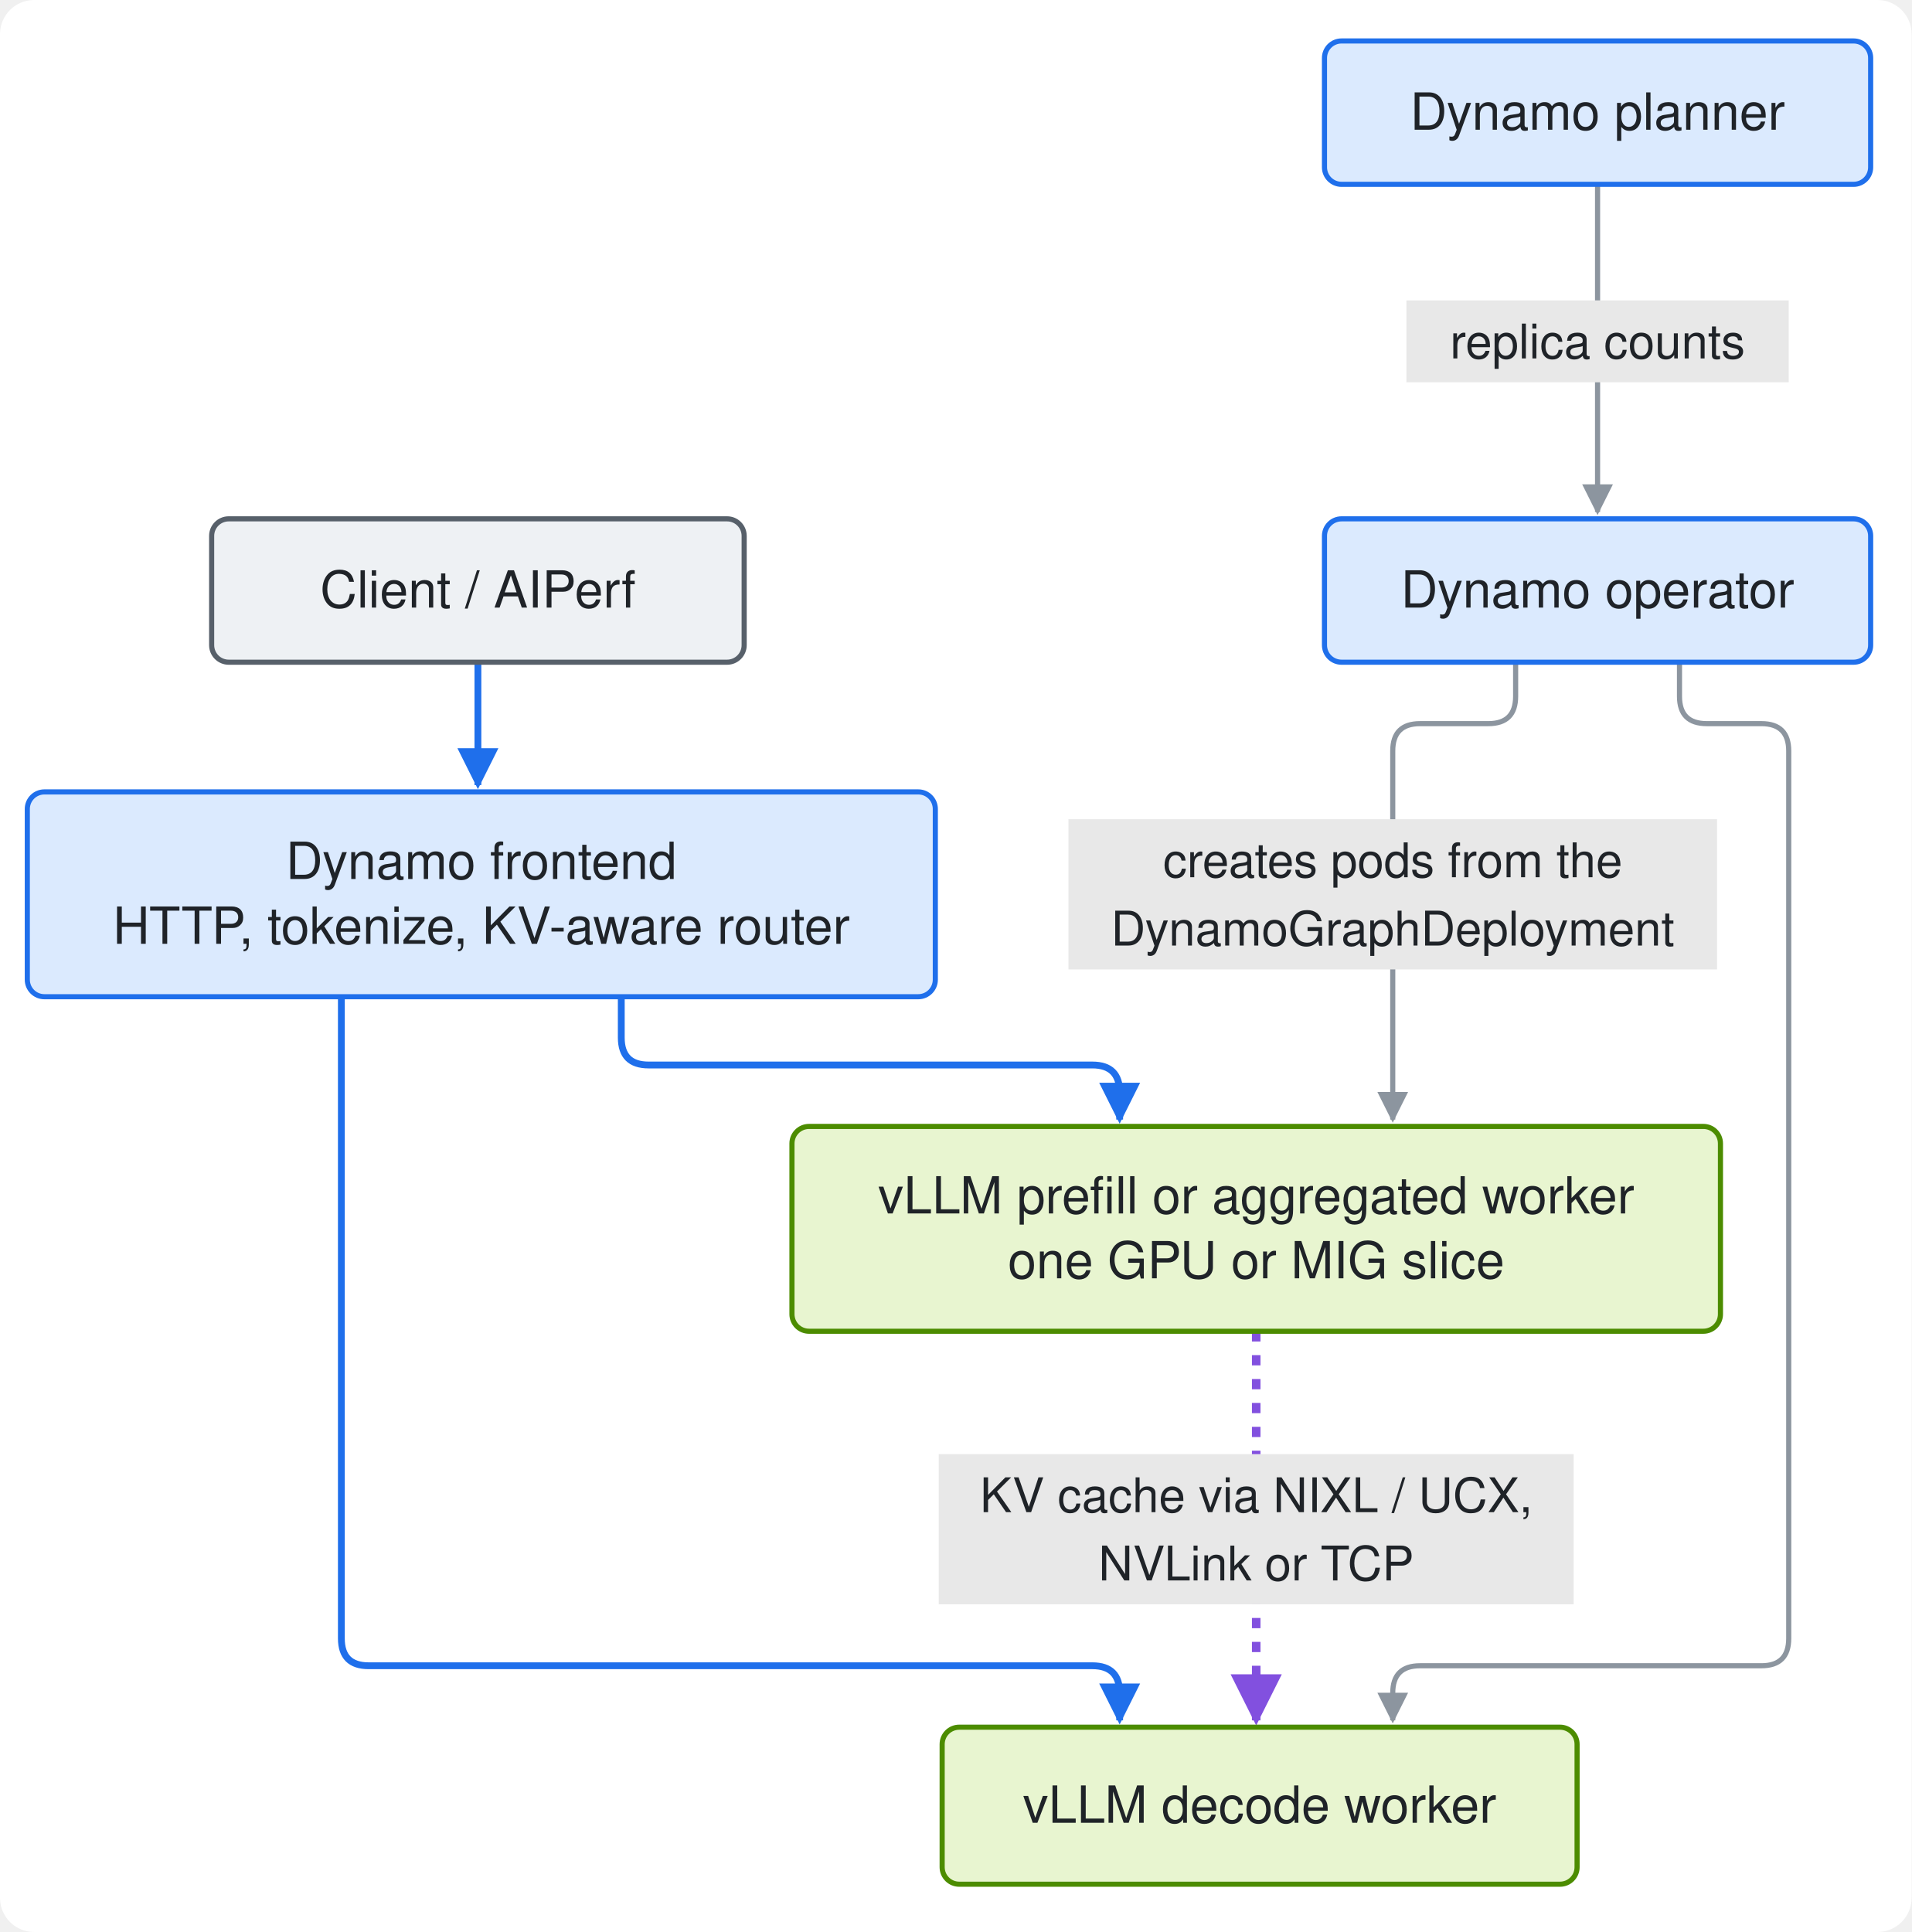
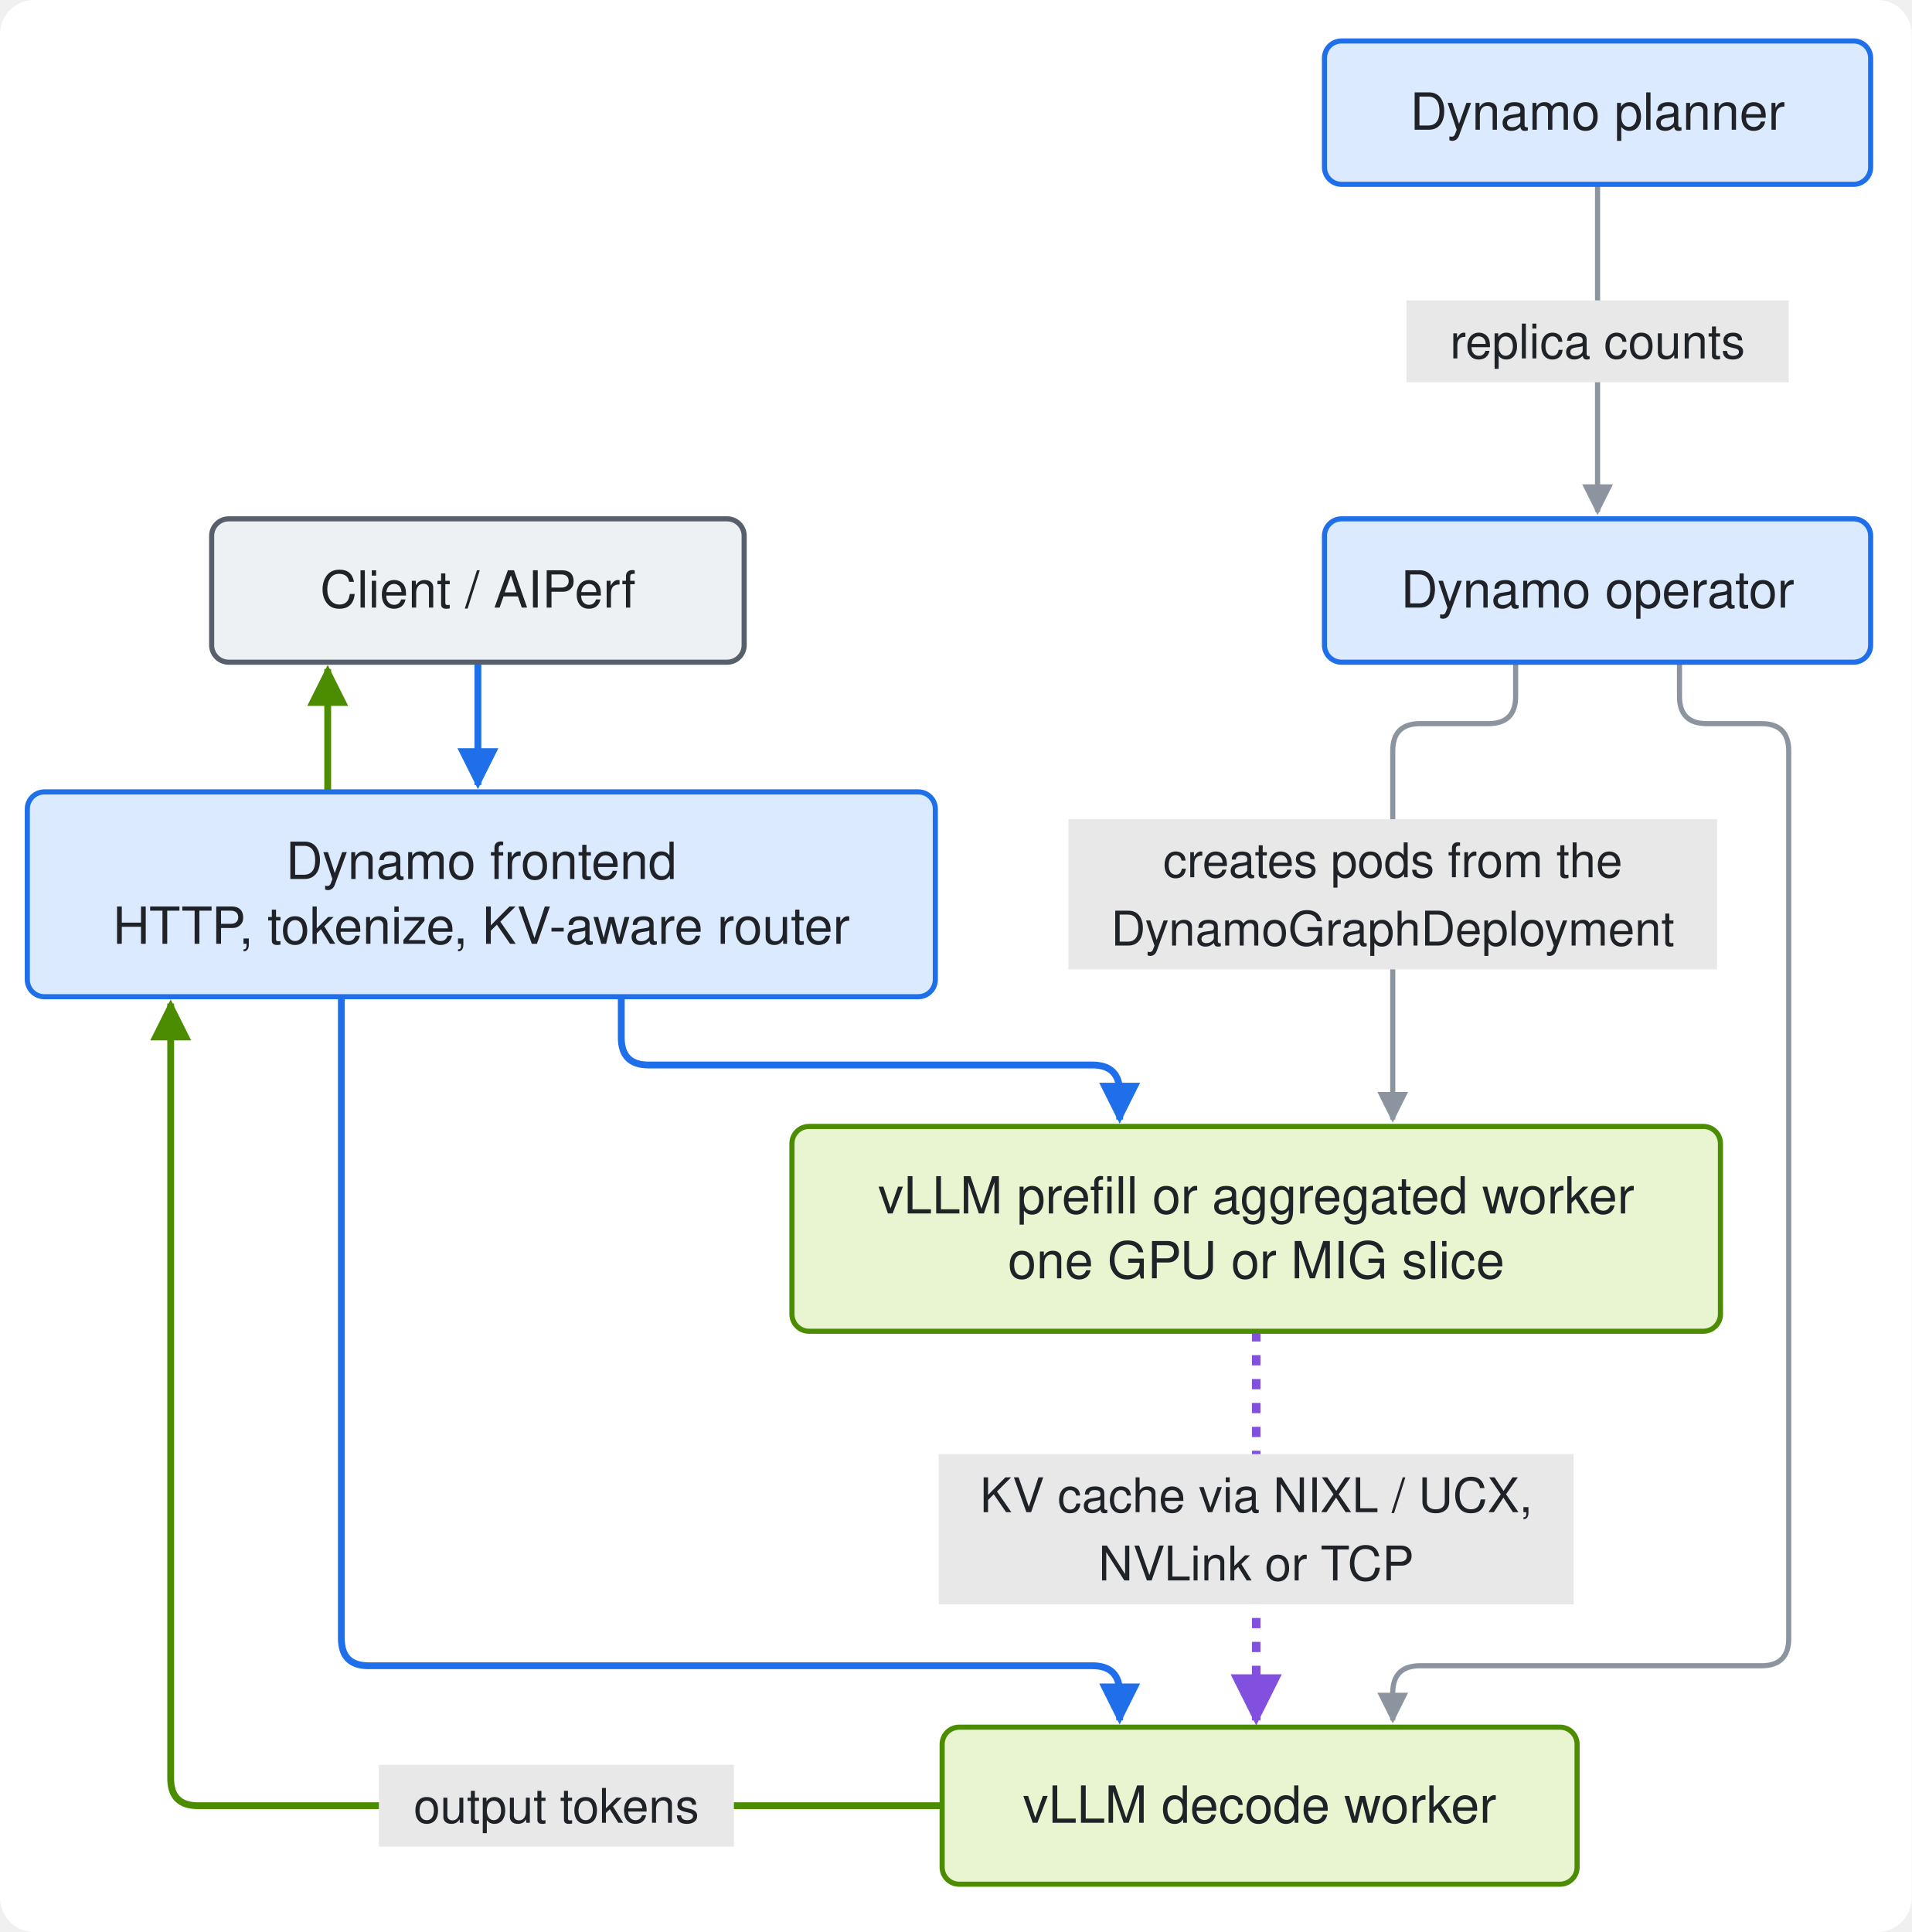
<svg xmlns="http://www.w3.org/2000/svg" viewBox="0 0 560 566" width="560" height="566" role="img">
  <style>
  .bg { fill: #ffffff; }
  .ink { fill: #1f2328; } .muted { fill: #57606a; } .boxink { fill: #1f2328; }
  .line { stroke: #8c959f; }
  .client { fill: #eef1f4; stroke: #57606a; }
  .dynamo { fill: #dbeafe; stroke: #1f6feb; }
  .gpu { fill: #e8f5d0; stroke: #4c8c00; }
  .kvbox { fill: #efe4ff; stroke: #8250df; }
  .prefill { fill: #fde7c9; stroke: #e07b00; }
  .decode { fill: #cfe8a9; stroke: #4c8c00; }
  .wait { fill: #ffd8d3; stroke: #cf222e; }
  .c-blue { fill: #1f6feb; } .c-green { fill: #4c8c00; } .c-orange { fill: #e07b00; }
  .c-purple { fill: #8250df; } .c-red { fill: #cf222e; }
  .s-purple { stroke: #8250df; } .s-red { stroke: #cf222e; }
  text { font-family: -apple-system, BlinkMacSystemFont, 'Segoe UI', Helvetica, Arial, sans-serif; }
  .title { font-size: 17px; font-weight: 600; }
  .label { font-size: 13px; } .small { font-size: 11.5px; } .bold { font-weight: 600; }
  @media (prefers-color-scheme: dark) {
    .bg { fill: #0d1117; }
    .ink { fill: #e6edf3; } .muted { fill: #9198a1; }
    .line { stroke: #6e7681; }
  }
  @media (prefers-reduced-motion: reduce) {
    * { animation: none !important; }
    .motion { display: none; }
  }

  .m15 { font-size: 15px; } .m14 { font-size: 14px; }
  .chip { fill: #e8e8e8; }
  .e-blue { stroke: #1f6feb; fill: none; } .e-grey { fill: none; } .e-kv { stroke: #8250df; fill: none; }
+   .e-green { stroke: #4c8c00; fill: none; }
  @keyframes hl0 { 0.00% { opacity: 0; } 0.99% { opacity: 0; } 1.00% { opacity: 0.85; } 12.00% { opacity: 0.85; } 12.01% { opacity: 0; } 100.00% { opacity: 0; } }
  @keyframes hl1 { 0.00% { opacity: 0; } 11.99% { opacity: 0; } 12.00% { opacity: 0.85; } 22.00% { opacity: 0.85; } 22.01% { opacity: 0; } 100.00% { opacity: 0; } }
  @keyframes hl2 { 0.00% { opacity: 0; } 21.99% { opacity: 0; } 22.00% { opacity: 0.85; } 30.00% { opacity: 0.85; } 30.01% { opacity: 0; } 100.00% { opacity: 0; } }
  @keyframes hl3 { 0.00% { opacity: 0; } 21.99% { opacity: 0; } 22.00% { opacity: 0.85; } 30.00% { opacity: 0.85; } 30.01% { opacity: 0; } 100.00% { opacity: 0; } }
  @keyframes hl4 { 0.00% { opacity: 0; } 31.99% { opacity: 0; } 32.00% { opacity: 0.85; } 40.00% { opacity: 0.85; } 40.01% { opacity: 0; } 100.00% { opacity: 0; } }
-   @keyframes hl5 { 0.00% { opacity: 0; } 39.99% { opacity: 0; } 40.00% { opacity: 0.85; } 50.00% { opacity: 0.85; } 50.01% { opacity: 0; } 100.00% { opacity: 0; } }
-   @keyframes hl6 { 0.00% { opacity: 0; } 51.99% { opacity: 0; } 52.00% { opacity: 0.85; } 64.00% { opacity: 0.85; } 64.01% { opacity: 0; } 100.00% { opacity: 0; } }
-   @keyframes hl7 { 0.00% { opacity: 0; } 79.99% { opacity: 0; } 80.00% { opacity: 0.85; } 96.00% { opacity: 0.85; } 96.01% { opacity: 0; } 100.00% { opacity: 0; } }
+   @keyframes hl5 { 0.00% { opacity: 0; } 39.99% { opacity: 0; } 40.00% { opacity: 0.85; } 48.00% { opacity: 0.85; } 48.01% { opacity: 0; } 100.00% { opacity: 0; } }
+   @keyframes hl6 { 0.00% { opacity: 0; } 49.99% { opacity: 0; } 50.00% { opacity: 0.85; } 60.00% { opacity: 0.85; } 60.01% { opacity: 0; } 100.00% { opacity: 0; } }
+   @keyframes hl7 { 0.00% { opacity: 0; } 73.99% { opacity: 0; } 74.00% { opacity: 0.85; } 92.00% { opacity: 0.85; } 92.01% { opacity: 0; } 100.00% { opacity: 0; } }
+   @keyframes hl8 { 0.00% { opacity: 0; } 85.99% { opacity: 0; } 86.00% { opacity: 0.85; } 98.00% { opacity: 0.85; } 98.01% { opacity: 0; } 100.00% { opacity: 0; } }
  @keyframes d-pl { 0.00% { opacity: 0; transform: translate(468px, 54px); } 3.99% { opacity: 0; transform: translate(468px, 54px); } 4.00% { opacity: 1; transform: translate(468px, 54px); } 12.00% { opacity: 1; transform: translate(468px, 150px); } 12.01% { opacity: 0; transform: translate(468px, 150px); } 100.00% { opacity: 0; transform: translate(468px, 150px); } }
  @keyframes d-op1 { 0.00% { opacity: 0; transform: translate(444px, 194px); } 12.99% { opacity: 0; transform: translate(444px, 194px); } 13.00% { opacity: 1; transform: translate(444px, 194px); } 13.95% { opacity: 1; transform: translate(444px, 212px); } 15.86% { opacity: 1; transform: translate(408px, 212px); } 22.00% { opacity: 1; transform: translate(408px, 328px); } 22.01% { opacity: 0; transform: translate(408px, 328px); } 100.00% { opacity: 0; transform: translate(408px, 328px); } }
  @keyframes d-op2 { 0.00% { opacity: 0; transform: translate(492px, 194px); } 12.99% { opacity: 0; transform: translate(492px, 194px); } 13.00% { opacity: 1; transform: translate(492px, 194px); } 13.35% { opacity: 1; transform: translate(492px, 212px); } 13.98% { opacity: 1; transform: translate(524px, 212px); } 19.41% { opacity: 1; transform: translate(524px, 488px); } 21.69% { opacity: 1; transform: translate(408px, 488px); } 22.00% { opacity: 1; transform: translate(408px, 504px); } 22.01% { opacity: 0; transform: translate(408px, 504px); } 100.00% { opacity: 0; transform: translate(408px, 504px); } }
  @keyframes d-c { 0.00% { opacity: 0; transform: translate(140px, 194px); } 32.99% { opacity: 0; transform: translate(140px, 194px); } 33.00% { opacity: 1; transform: translate(140px, 194px); } 40.00% { opacity: 1; transform: translate(140px, 230px); } 40.01% { opacity: 0; transform: translate(140px, 230px); } 100.00% { opacity: 0; transform: translate(140px, 230px); } }
-   @keyframes d-fp { 0.00% { opacity: 0; transform: translate(182px, 292px); } 42.99% { opacity: 0; transform: translate(182px, 292px); } 43.00% { opacity: 1; transform: translate(182px, 292px); } 43.99% { opacity: 1; transform: translate(182px, 312px); } 51.21% { opacity: 1; transform: translate(328px, 312px); } 52.00% { opacity: 1; transform: translate(328px, 328px); } 52.01% { opacity: 0; transform: translate(328px, 328px); } 100.00% { opacity: 0; transform: translate(328px, 328px); } }
-   @keyframes d-fd { 0.00% { opacity: 0; transform: translate(100px, 292px); } 62.99% { opacity: 0; transform: translate(100px, 292px); } 63.00% { opacity: 1; transform: translate(100px, 292px); } 67.01% { opacity: 1; transform: translate(100px, 488px); } 71.67% { opacity: 1; transform: translate(328px, 488px); } 72.00% { opacity: 1; transform: translate(328px, 504px); } 72.01% { opacity: 0; transform: translate(328px, 504px); } 100.00% { opacity: 0; transform: translate(328px, 504px); } }
-   @keyframes kv0 { 0.00% { opacity: 0; transform: translate(368px, 392px); } 70.99% { opacity: 0; transform: translate(368px, 392px); } 71.00% { opacity: 1; transform: translate(368px, 392px); } 77.00% { opacity: 1; transform: translate(368px, 500px); } 77.01% { opacity: 0; transform: translate(368px, 500px); } 100.00% { opacity: 0; transform: translate(368px, 500px); } }
-   @keyframes kv1 { 0.00% { opacity: 0; transform: translate(368px, 392px); } 72.99% { opacity: 0; transform: translate(368px, 392px); } 73.00% { opacity: 1; transform: translate(368px, 392px); } 79.00% { opacity: 1; transform: translate(368px, 500px); } 79.01% { opacity: 0; transform: translate(368px, 500px); } 100.00% { opacity: 0; transform: translate(368px, 500px); } }
-   @keyframes kv2 { 0.00% { opacity: 0; transform: translate(368px, 392px); } 74.99% { opacity: 0; transform: translate(368px, 392px); } 75.00% { opacity: 1; transform: translate(368px, 392px); } 81.00% { opacity: 1; transform: translate(368px, 500px); } 81.01% { opacity: 0; transform: translate(368px, 500px); } 100.00% { opacity: 0; transform: translate(368px, 500px); } }
-   @keyframes kv3 { 0.00% { opacity: 0; transform: translate(368px, 392px); } 76.99% { opacity: 0; transform: translate(368px, 392px); } 77.00% { opacity: 1; transform: translate(368px, 392px); } 83.00% { opacity: 1; transform: translate(368px, 500px); } 83.01% { opacity: 0; transform: translate(368px, 500px); } 100.00% { opacity: 0; transform: translate(368px, 500px); } }
-   @keyframes kv4 { 0.00% { opacity: 0; transform: translate(368px, 392px); } 78.99% { opacity: 0; transform: translate(368px, 392px); } 79.00% { opacity: 1; transform: translate(368px, 392px); } 85.00% { opacity: 1; transform: translate(368px, 500px); } 85.01% { opacity: 0; transform: translate(368px, 500px); } 100.00% { opacity: 0; transform: translate(368px, 500px); } }</style>
+   @keyframes d-fp { 0.00% { opacity: 0; transform: translate(182px, 292px); } 41.99% { opacity: 0; transform: translate(182px, 292px); } 42.00% { opacity: 1; transform: translate(182px, 292px); } 42.88% { opacity: 1; transform: translate(182px, 312px); } 49.30% { opacity: 1; transform: translate(328px, 312px); } 50.00% { opacity: 1; transform: translate(328px, 328px); } 50.01% { opacity: 0; transform: translate(328px, 328px); } 100.00% { opacity: 0; transform: translate(328px, 328px); } }
+   @keyframes d-fd { 0.00% { opacity: 0; transform: translate(100px, 292px); } 57.99% { opacity: 0; transform: translate(100px, 292px); } 58.00% { opacity: 1; transform: translate(100px, 292px); } 61.56% { opacity: 1; transform: translate(100px, 488px); } 65.71% { opacity: 1; transform: translate(328px, 488px); } 66.00% { opacity: 1; transform: translate(328px, 504px); } 66.01% { opacity: 0; transform: translate(328px, 504px); } 100.00% { opacity: 0; transform: translate(328px, 504px); } }
+   @keyframes tk0a { 0.00% { opacity: 0; transform: translate(276px, 529px); } 75.99% { opacity: 0; transform: translate(276px, 529px); } 76.00% { opacity: 1; transform: translate(276px, 529px); } 78.94% { opacity: 1; transform: translate(50px, 529px); } 82.00% { opacity: 1; transform: translate(50px, 294px); } 82.01% { opacity: 0; transform: translate(50px, 294px); } 100.00% { opacity: 0; transform: translate(50px, 294px); } }
+   @keyframes tk0b { 0.00% { opacity: 0; transform: translate(96px, 232px); } 82.49% { opacity: 0; transform: translate(96px, 232px); } 82.50% { opacity: 1; transform: translate(96px, 232px); } 84.00% { opacity: 1; transform: translate(96px, 196px); } 84.01% { opacity: 0; transform: translate(96px, 196px); } 100.00% { opacity: 0; transform: translate(96px, 196px); } }
+   @keyframes tk1a { 0.00% { opacity: 0; transform: translate(276px, 529px); } 78.99% { opacity: 0; transform: translate(276px, 529px); } 79.00% { opacity: 1; transform: translate(276px, 529px); } 81.94% { opacity: 1; transform: translate(50px, 529px); } 85.00% { opacity: 1; transform: translate(50px, 294px); } 85.01% { opacity: 0; transform: translate(50px, 294px); } 100.00% { opacity: 0; transform: translate(50px, 294px); } }
+   @keyframes tk1b { 0.00% { opacity: 0; transform: translate(96px, 232px); } 85.49% { opacity: 0; transform: translate(96px, 232px); } 85.50% { opacity: 1; transform: translate(96px, 232px); } 87.00% { opacity: 1; transform: translate(96px, 196px); } 87.01% { opacity: 0; transform: translate(96px, 196px); } 100.00% { opacity: 0; transform: translate(96px, 196px); } }
+   @keyframes tk2a { 0.00% { opacity: 0; transform: translate(276px, 529px); } 81.99% { opacity: 0; transform: translate(276px, 529px); } 82.00% { opacity: 1; transform: translate(276px, 529px); } 84.94% { opacity: 1; transform: translate(50px, 529px); } 88.00% { opacity: 1; transform: translate(50px, 294px); } 88.01% { opacity: 0; transform: translate(50px, 294px); } 100.00% { opacity: 0; transform: translate(50px, 294px); } }
+   @keyframes tk2b { 0.00% { opacity: 0; transform: translate(96px, 232px); } 88.49% { opacity: 0; transform: translate(96px, 232px); } 88.50% { opacity: 1; transform: translate(96px, 232px); } 90.00% { opacity: 1; transform: translate(96px, 196px); } 90.01% { opacity: 0; transform: translate(96px, 196px); } 100.00% { opacity: 0; transform: translate(96px, 196px); } }
+   @keyframes tk3a { 0.00% { opacity: 0; transform: translate(276px, 529px); } 84.99% { opacity: 0; transform: translate(276px, 529px); } 85.00% { opacity: 1; transform: translate(276px, 529px); } 87.94% { opacity: 1; transform: translate(50px, 529px); } 91.00% { opacity: 1; transform: translate(50px, 294px); } 91.01% { opacity: 0; transform: translate(50px, 294px); } 100.00% { opacity: 0; transform: translate(50px, 294px); } }
+   @keyframes tk3b { 0.00% { opacity: 0; transform: translate(96px, 232px); } 91.49% { opacity: 0; transform: translate(96px, 232px); } 91.50% { opacity: 1; transform: translate(96px, 232px); } 93.00% { opacity: 1; transform: translate(96px, 196px); } 93.01% { opacity: 0; transform: translate(96px, 196px); } 100.00% { opacity: 0; transform: translate(96px, 196px); } }
+   @keyframes tk4a { 0.00% { opacity: 0; transform: translate(276px, 529px); } 87.99% { opacity: 0; transform: translate(276px, 529px); } 88.00% { opacity: 1; transform: translate(276px, 529px); } 90.94% { opacity: 1; transform: translate(50px, 529px); } 94.00% { opacity: 1; transform: translate(50px, 294px); } 94.01% { opacity: 0; transform: translate(50px, 294px); } 100.00% { opacity: 0; transform: translate(50px, 294px); } }
+   @keyframes tk4b { 0.00% { opacity: 0; transform: translate(96px, 232px); } 94.49% { opacity: 0; transform: translate(96px, 232px); } 94.50% { opacity: 1; transform: translate(96px, 232px); } 96.00% { opacity: 1; transform: translate(96px, 196px); } 96.01% { opacity: 0; transform: translate(96px, 196px); } 100.00% { opacity: 0; transform: translate(96px, 196px); } }
+   @keyframes kv0 { 0.00% { opacity: 0; transform: translate(368px, 392px); } 63.99% { opacity: 0; transform: translate(368px, 392px); } 64.00% { opacity: 1; transform: translate(368px, 392px); } 70.00% { opacity: 1; transform: translate(368px, 500px); } 70.01% { opacity: 0; transform: translate(368px, 500px); } 100.00% { opacity: 0; transform: translate(368px, 500px); } }
+   @keyframes kv1 { 0.00% { opacity: 0; transform: translate(368px, 392px); } 65.99% { opacity: 0; transform: translate(368px, 392px); } 66.00% { opacity: 1; transform: translate(368px, 392px); } 72.00% { opacity: 1; transform: translate(368px, 500px); } 72.01% { opacity: 0; transform: translate(368px, 500px); } 100.00% { opacity: 0; transform: translate(368px, 500px); } }
+   @keyframes kv2 { 0.00% { opacity: 0; transform: translate(368px, 392px); } 67.99% { opacity: 0; transform: translate(368px, 392px); } 68.00% { opacity: 1; transform: translate(368px, 392px); } 74.00% { opacity: 1; transform: translate(368px, 500px); } 74.01% { opacity: 0; transform: translate(368px, 500px); } 100.00% { opacity: 0; transform: translate(368px, 500px); } }
+   @keyframes kv3 { 0.00% { opacity: 0; transform: translate(368px, 392px); } 69.99% { opacity: 0; transform: translate(368px, 392px); } 70.00% { opacity: 1; transform: translate(368px, 392px); } 76.00% { opacity: 1; transform: translate(368px, 500px); } 76.01% { opacity: 0; transform: translate(368px, 500px); } 100.00% { opacity: 0; transform: translate(368px, 500px); } }
+   @keyframes kv4 { 0.00% { opacity: 0; transform: translate(368px, 392px); } 71.99% { opacity: 0; transform: translate(368px, 392px); } 72.00% { opacity: 1; transform: translate(368px, 392px); } 78.00% { opacity: 1; transform: translate(368px, 500px); } 78.01% { opacity: 0; transform: translate(368px, 500px); } 100.00% { opacity: 0; transform: translate(368px, 500px); } }</style>
  <rect class="bg" x="0" y="0" width="560" height="566" rx="10" />
  <defs>
    <marker id="hb" viewBox="0 0 10 10" refX="9" refY="5" markerWidth="6" markerHeight="6" orient="auto">
      <path d="M0,0 L10,5 L0,10 z" fill="#1f6feb" />
    </marker>
    <marker id="hg" viewBox="0 0 10 10" refX="9" refY="5" markerWidth="6" markerHeight="6" orient="auto">
      <path d="M0,0 L10,5 L0,10 z" fill="#8c959f" />
    </marker>
    <marker id="hp" viewBox="0 0 10 10" refX="9" refY="5" markerWidth="6" markerHeight="6" orient="auto">
      <path d="M0,0 L10,5 L0,10 z" fill="#8250df" />
    </marker>
+     <marker id="hgr" viewBox="0 0 10 10" refX="9" refY="5" markerWidth="6" markerHeight="6" orient="auto">
+       <path d="M0,0 L10,5 L0,10 z" fill="#4c8c00" />
+     </marker>
  </defs>
  <path class="e-blue" d="M140,194 L140,230" stroke-width="2" marker-end="url(#hb)" />
  <path class="e-blue" d="M182,292 L182,304 Q182,312 190,312 L320,312 Q328,312 328,320 L328,328" stroke-width="2" marker-end="url(#hb)" />
  <path class="e-blue" d="M100,292 L100,480 Q100,488 108,488 L320,488 Q328,488 328,496 L328,504" stroke-width="2" marker-end="url(#hb)" />
  <path class="e-kv" d="M368,390 L368,504" stroke-width="2.5" stroke-dasharray="3 4" marker-end="url(#hp)" />
+   <path class="e-green" d="M276,529 L58,529 Q50,529 50,521 L50,294" stroke-width="2" marker-end="url(#hgr)" />
+   <path class="e-green" d="M96,232 L96,196" stroke-width="2" marker-end="url(#hgr)" />
  <path class="line e-grey" d="M468,54 L468,150" stroke-width="1.5" marker-end="url(#hg)" />
  <path class="line e-grey" d="M444,194 L444,204 Q444,212 436,212 L416,212 Q408,212 408,220 L408,328" stroke-width="1.5" marker-end="url(#hg)" />
  <path class="line e-grey" d="M492,194 L492,204 Q492,212 500,212 L516,212 Q524,212 524,220 L524,480 Q524,488 516,488 L416,488 Q408,488 408,496 L408,504" stroke-width="1.5" marker-end="url(#hg)" />
  <rect class="dynamo" x="388" y="12" width="160" height="42" rx="5" stroke-width="1.5" />
  <text class="boxink m15" x="468.0" y="38" text-anchor="middle">Dynamo planner</text>
  <rect class="dynamo" x="388" y="152" width="160" height="42" rx="5" stroke-width="1.5" />
  <text class="boxink m15" x="468.0" y="178" text-anchor="middle">Dynamo operator</text>
  <rect class="client" x="62" y="152" width="156" height="42" rx="5" stroke-width="1.5" />
  <text class="boxink m15" x="140.0" y="178" text-anchor="middle">Client / AIPerf</text>
  <rect class="dynamo" x="8" y="232" width="266" height="60" rx="5" stroke-width="1.5" />
  <text class="boxink m15" x="141.0" y="257.5" text-anchor="middle">Dynamo frontend</text>
  <text class="boxink m15" x="141.0" y="276.5" text-anchor="middle">HTTP, tokenize, KV-aware router</text>
  <rect class="gpu" x="232" y="330" width="272" height="60" rx="5" stroke-width="1.5" />
  <text class="boxink m15" x="368.0" y="355.5" text-anchor="middle">vLLM prefill or aggregated worker</text>
  <text class="boxink m15" x="368.0" y="374.5" text-anchor="middle">one GPU or MIG slice</text>
  <rect class="gpu" x="276" y="506" width="186" height="46" rx="5" stroke-width="1.5" />
  <text class="boxink m15" x="369.0" y="534" text-anchor="middle">vLLM decode worker</text>
-   <rect class="dynamo motion" x="388" y="12" width="160" height="42" rx="5" style="animation: hl0 12s linear infinite; opacity: 0; fill: none; stroke-width: 5px;" />
-   <rect class="dynamo motion" x="388" y="152" width="160" height="42" rx="5" style="animation: hl1 12s linear infinite; opacity: 0; fill: none; stroke-width: 5px;" />
-   <rect class="gpu motion" x="232" y="330" width="272" height="60" rx="5" style="animation: hl2 12s linear infinite; opacity: 0; fill: none; stroke-width: 5px;" />
-   <rect class="gpu motion" x="276" y="506" width="186" height="46" rx="5" style="animation: hl3 12s linear infinite; opacity: 0; fill: none; stroke-width: 5px;" />
-   <rect class="client motion" x="62" y="152" width="156" height="42" rx="5" style="animation: hl4 12s linear infinite; opacity: 0; fill: none; stroke-width: 5px;" />
-   <rect class="dynamo motion" x="8" y="232" width="266" height="60" rx="5" style="animation: hl5 12s linear infinite; opacity: 0; fill: none; stroke-width: 5px;" />
-   <rect class="prefill motion" x="232" y="330" width="272" height="60" rx="5" style="animation: hl6 12s linear infinite; opacity: 0; fill: none; stroke-width: 5px;" />
-   <rect class="decode motion" x="276" y="506" width="186" height="46" rx="5" style="animation: hl7 12s linear infinite; opacity: 0; fill: none; stroke-width: 5px;" />
-   <circle class="c-blue motion" r="6" cx="0" cy="0" style="animation: d-pl 12s linear infinite; opacity: 0;" />
-   <circle class="c-blue motion" r="6" cx="0" cy="0" style="animation: d-op1 12s linear infinite; opacity: 0;" />
-   <circle class="c-blue motion" r="6" cx="0" cy="0" style="animation: d-op2 12s linear infinite; opacity: 0;" />
-   <circle class="c-blue motion" r="7" cx="0" cy="0" style="animation: d-c 12s linear infinite; opacity: 0;" />
-   <circle class="c-blue motion" r="7" cx="0" cy="0" style="animation: d-fp 12s linear infinite; opacity: 0;" />
-   <circle class="c-blue motion" r="7" cx="0" cy="0" style="animation: d-fd 12s linear infinite; opacity: 0;" />
-   <rect class="c-purple motion" x="-6" y="-6" width="12" height="12" rx="2" style="animation: kv0 12s linear infinite; opacity: 0;" />
-   <rect class="c-purple motion" x="-6" y="-6" width="12" height="12" rx="2" style="animation: kv1 12s linear infinite; opacity: 0;" />
-   <rect class="c-purple motion" x="-6" y="-6" width="12" height="12" rx="2" style="animation: kv2 12s linear infinite; opacity: 0;" />
-   <rect class="c-purple motion" x="-6" y="-6" width="12" height="12" rx="2" style="animation: kv3 12s linear infinite; opacity: 0;" />
-   <rect class="c-purple motion" x="-6" y="-6" width="12" height="12" rx="2" style="animation: kv4 12s linear infinite; opacity: 0;" />
+   <rect class="dynamo motion" x="388" y="12" width="160" height="42" rx="5" style="animation: hl0 14s linear infinite; opacity: 0; fill: none; stroke-width: 5px;" />
+   <rect class="dynamo motion" x="388" y="152" width="160" height="42" rx="5" style="animation: hl1 14s linear infinite; opacity: 0; fill: none; stroke-width: 5px;" />
+   <rect class="gpu motion" x="232" y="330" width="272" height="60" rx="5" style="animation: hl2 14s linear infinite; opacity: 0; fill: none; stroke-width: 5px;" />
+   <rect class="gpu motion" x="276" y="506" width="186" height="46" rx="5" style="animation: hl3 14s linear infinite; opacity: 0; fill: none; stroke-width: 5px;" />
+   <rect class="client motion" x="62" y="152" width="156" height="42" rx="5" style="animation: hl4 14s linear infinite; opacity: 0; fill: none; stroke-width: 5px;" />
+   <rect class="dynamo motion" x="8" y="232" width="266" height="60" rx="5" style="animation: hl5 14s linear infinite; opacity: 0; fill: none; stroke-width: 5px;" />
+   <rect class="prefill motion" x="232" y="330" width="272" height="60" rx="5" style="animation: hl6 14s linear infinite; opacity: 0; fill: none; stroke-width: 5px;" />
+   <rect class="decode motion" x="276" y="506" width="186" height="46" rx="5" style="animation: hl7 14s linear infinite; opacity: 0; fill: none; stroke-width: 5px;" />
+   <rect class="client motion" x="62" y="152" width="156" height="42" rx="5" style="animation: hl8 14s linear infinite; opacity: 0; fill: none; stroke-width: 5px;" />
+   <circle class="c-blue motion" r="6" cx="0" cy="0" style="animation: d-pl 14s linear infinite; opacity: 0;" />
+   <circle class="c-blue motion" r="6" cx="0" cy="0" style="animation: d-op1 14s linear infinite; opacity: 0;" />
+   <circle class="c-blue motion" r="6" cx="0" cy="0" style="animation: d-op2 14s linear infinite; opacity: 0;" />
+   <circle class="c-blue motion" r="7" cx="0" cy="0" style="animation: d-c 14s linear infinite; opacity: 0;" />
+   <circle class="c-blue motion" r="7" cx="0" cy="0" style="animation: d-fp 14s linear infinite; opacity: 0;" />
+   <circle class="c-blue motion" r="7" cx="0" cy="0" style="animation: d-fd 14s linear infinite; opacity: 0;" />
+   <circle class="c-green motion" r="6" cx="0" cy="0" style="animation: tk0a 14s linear infinite; opacity: 0;" />
+   <circle class="c-green motion" r="6" cx="0" cy="0" style="animation: tk0b 14s linear infinite; opacity: 0;" />
+   <circle class="c-green motion" r="6" cx="0" cy="0" style="animation: tk1a 14s linear infinite; opacity: 0;" />
+   <circle class="c-green motion" r="6" cx="0" cy="0" style="animation: tk1b 14s linear infinite; opacity: 0;" />
+   <circle class="c-green motion" r="6" cx="0" cy="0" style="animation: tk2a 14s linear infinite; opacity: 0;" />
+   <circle class="c-green motion" r="6" cx="0" cy="0" style="animation: tk2b 14s linear infinite; opacity: 0;" />
+   <circle class="c-green motion" r="6" cx="0" cy="0" style="animation: tk3a 14s linear infinite; opacity: 0;" />
+   <circle class="c-green motion" r="6" cx="0" cy="0" style="animation: tk3b 14s linear infinite; opacity: 0;" />
+   <circle class="c-green motion" r="6" cx="0" cy="0" style="animation: tk4a 14s linear infinite; opacity: 0;" />
+   <circle class="c-green motion" r="6" cx="0" cy="0" style="animation: tk4b 14s linear infinite; opacity: 0;" />
+   <rect class="c-purple motion" x="-6" y="-6" width="12" height="12" rx="2" style="animation: kv0 14s linear infinite; opacity: 0;" />
+   <rect class="c-purple motion" x="-6" y="-6" width="12" height="12" rx="2" style="animation: kv1 14s linear infinite; opacity: 0;" />
+   <rect class="c-purple motion" x="-6" y="-6" width="12" height="12" rx="2" style="animation: kv2 14s linear infinite; opacity: 0;" />
+   <rect class="c-purple motion" x="-6" y="-6" width="12" height="12" rx="2" style="animation: kv3 14s linear infinite; opacity: 0;" />
+   <rect class="c-purple motion" x="-6" y="-6" width="12" height="12" rx="2" style="animation: kv4 14s linear infinite; opacity: 0;" />
  <rect class="chip" x="412.0" y="88.0" width="112" height="24" />
  <text class="boxink m14" x="468" y="105" text-anchor="middle">replica counts</text>
  <rect class="chip" x="313.0" y="240.0" width="190" height="44" />
  <text class="boxink m14" x="408" y="257" text-anchor="middle">creates pods from the</text>
  <text class="boxink m14" x="408" y="277" text-anchor="middle">DynamoGraphDeployment</text>
  <rect class="chip" x="275.0" y="426.0" width="186" height="44" />
  <text class="boxink m14" x="368" y="443" text-anchor="middle">KV cache via NIXL / UCX,</text>
  <text class="boxink m14" x="368" y="463" text-anchor="middle">NVLink or TCP</text>
+   <rect class="chip" x="111.0" y="517.0" width="104" height="24" />
+   <text class="boxink m14" x="163" y="534" text-anchor="middle">output tokens</text>
</svg>
